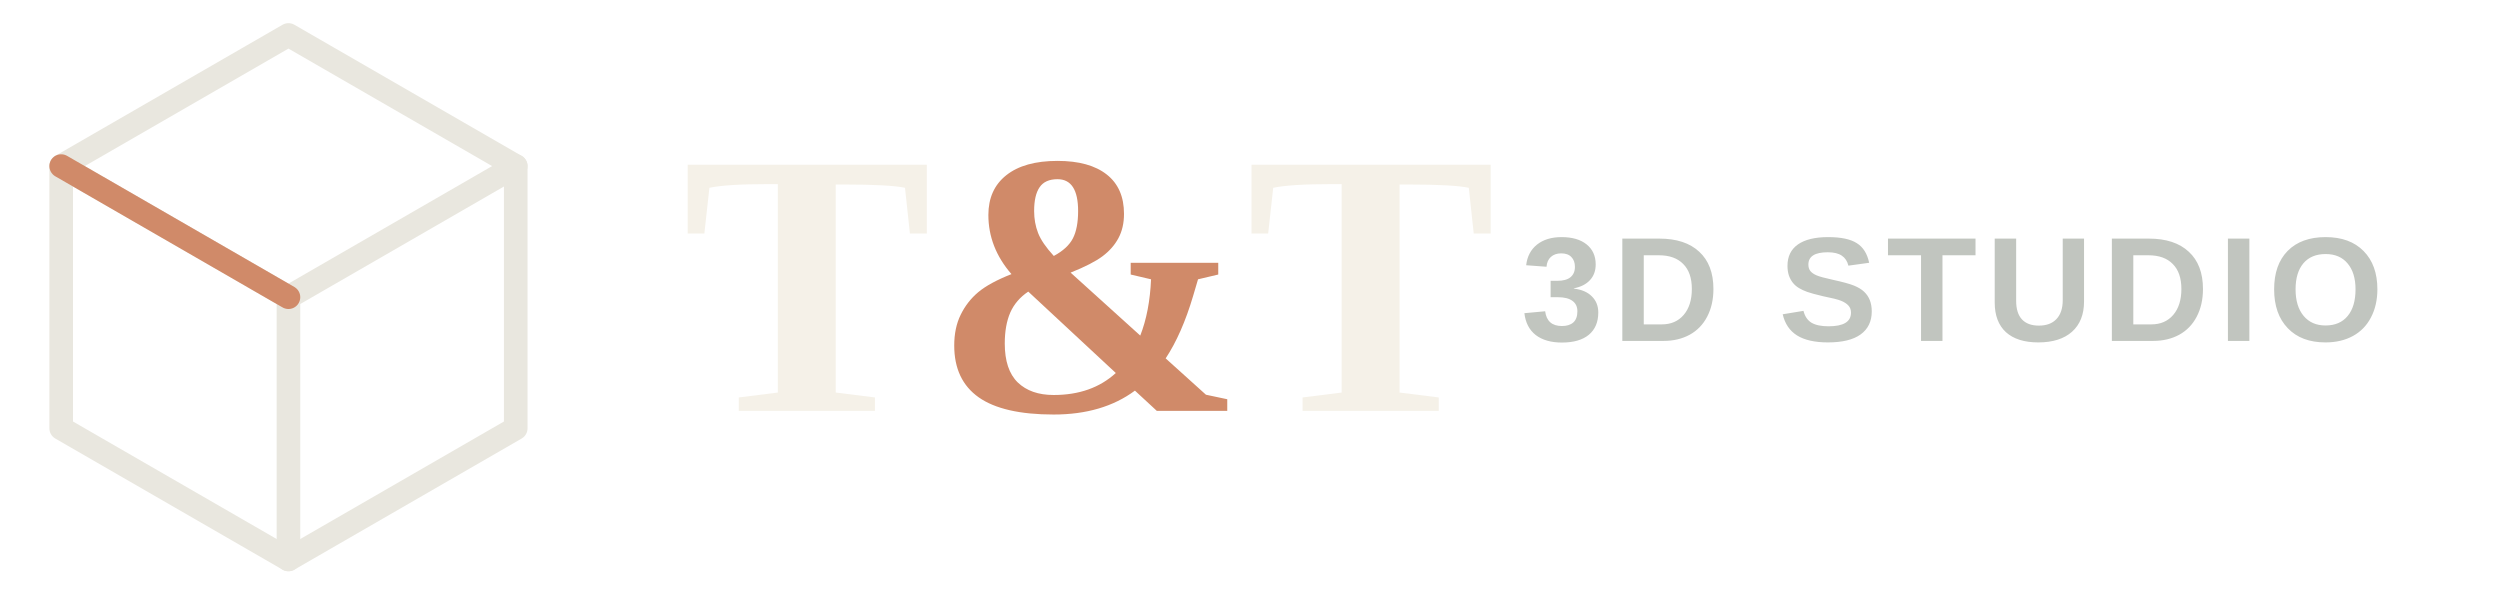
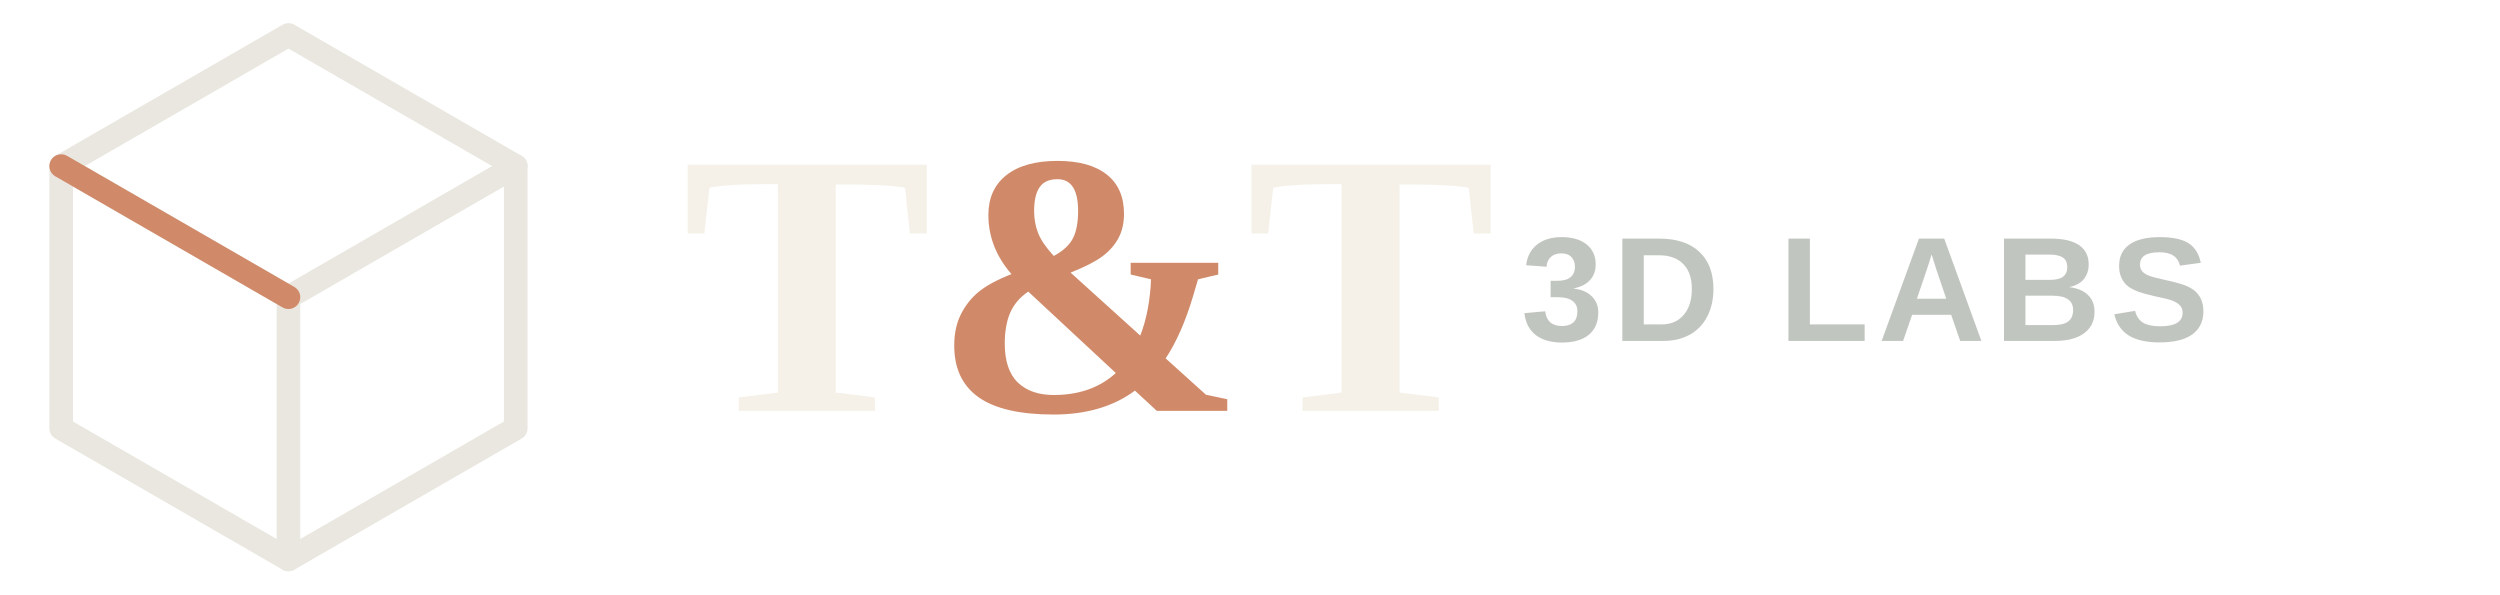
<svg xmlns="http://www.w3.org/2000/svg" viewBox="0 0 286 68" role="img" aria-labelledby="title desc">
  <g fill="none" stroke-linecap="round" stroke-linejoin="round">
    <path d="M33 4 59 19v30L33 64 7 49V19L33 4Z" stroke="#E9E7DF" stroke-width="2.7" />
    <path d="m7 19 26 15 26-15M33 34v30" stroke="#E9E7DF" stroke-width="2.7" />
    <path d="m7 19 26 15" stroke="#D08A69" stroke-width="2.7" />
  </g>
  <text x="78" y="47" fill="#F5F1E8" font-family="Georgia, 'Times New Roman', serif" font-size="43" font-weight="600" letter-spacing="-2.5">T<tspan fill="#D08A69">&amp;</tspan>T</text>
-   <text x="174" y="39" fill="#C1C5BF" font-family="Arial, Helvetica, sans-serif" font-size="17" font-weight="700" letter-spacing="1">3D STUDIO</text>
+   <text x="174" y="39" fill="#C1C5BF" font-family="Arial, Helvetica, sans-serif" font-size="17" font-weight="700" letter-spacing="1">3D LABS</text>
</svg>
